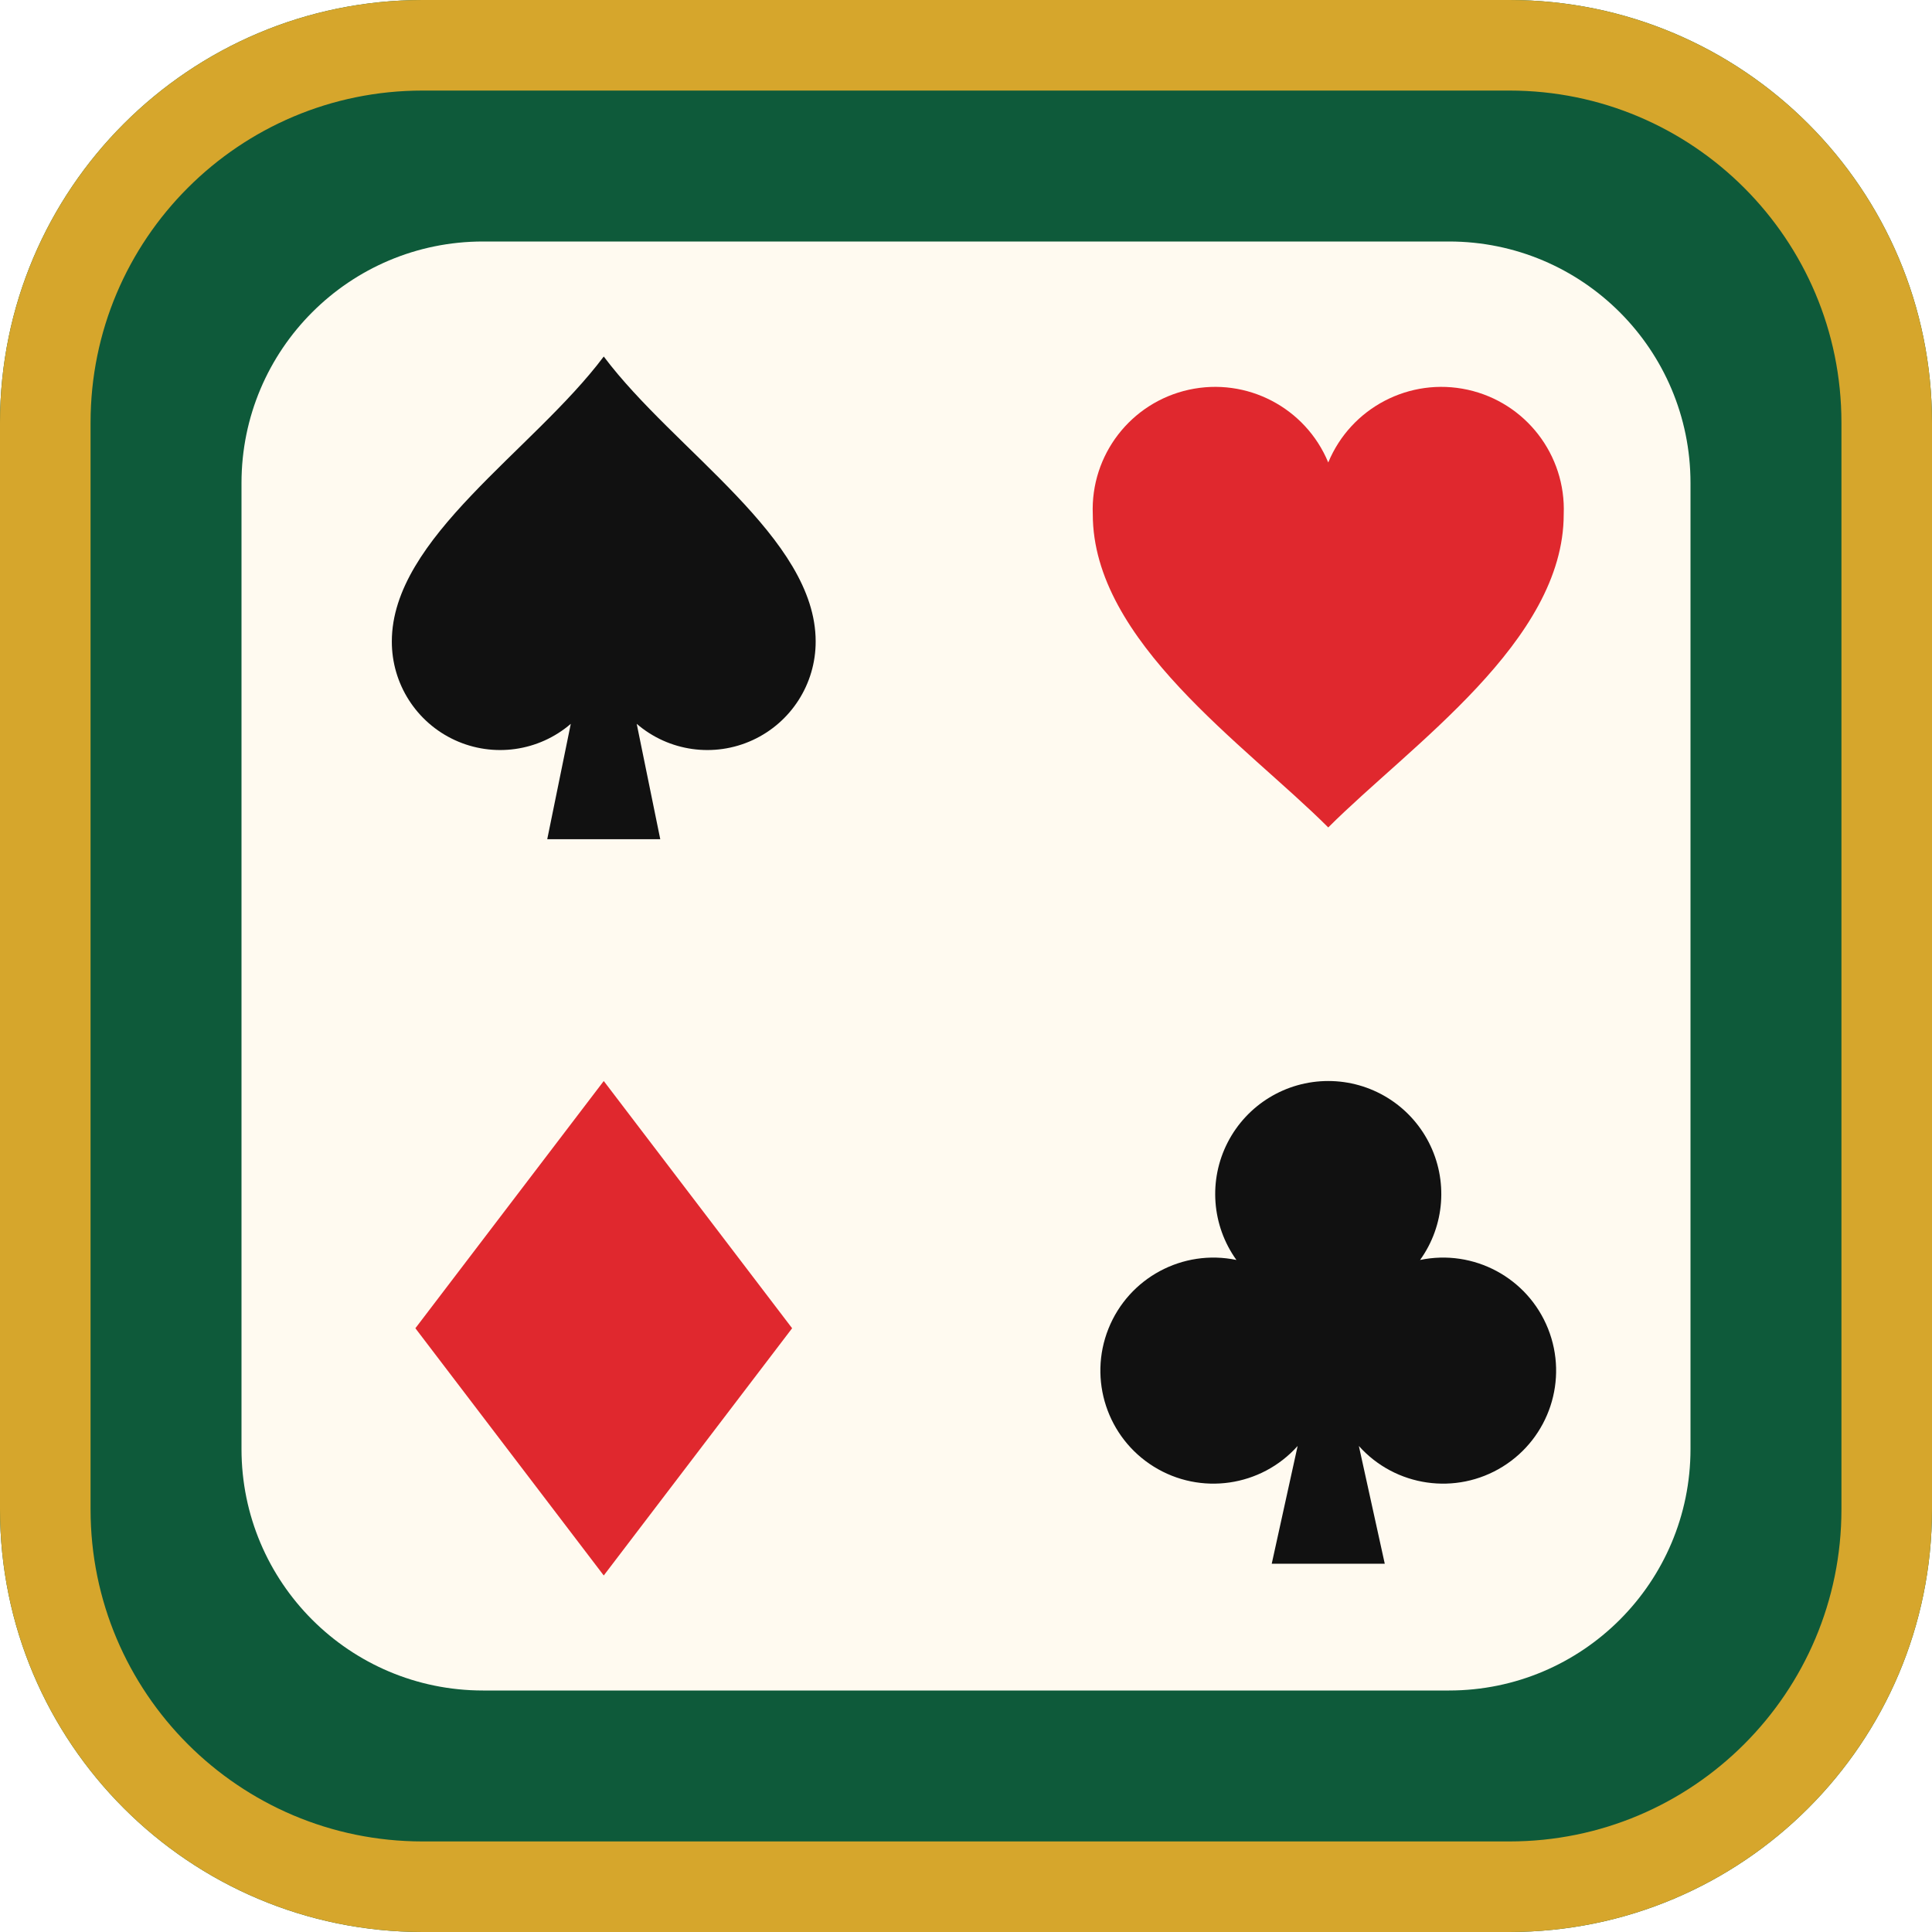
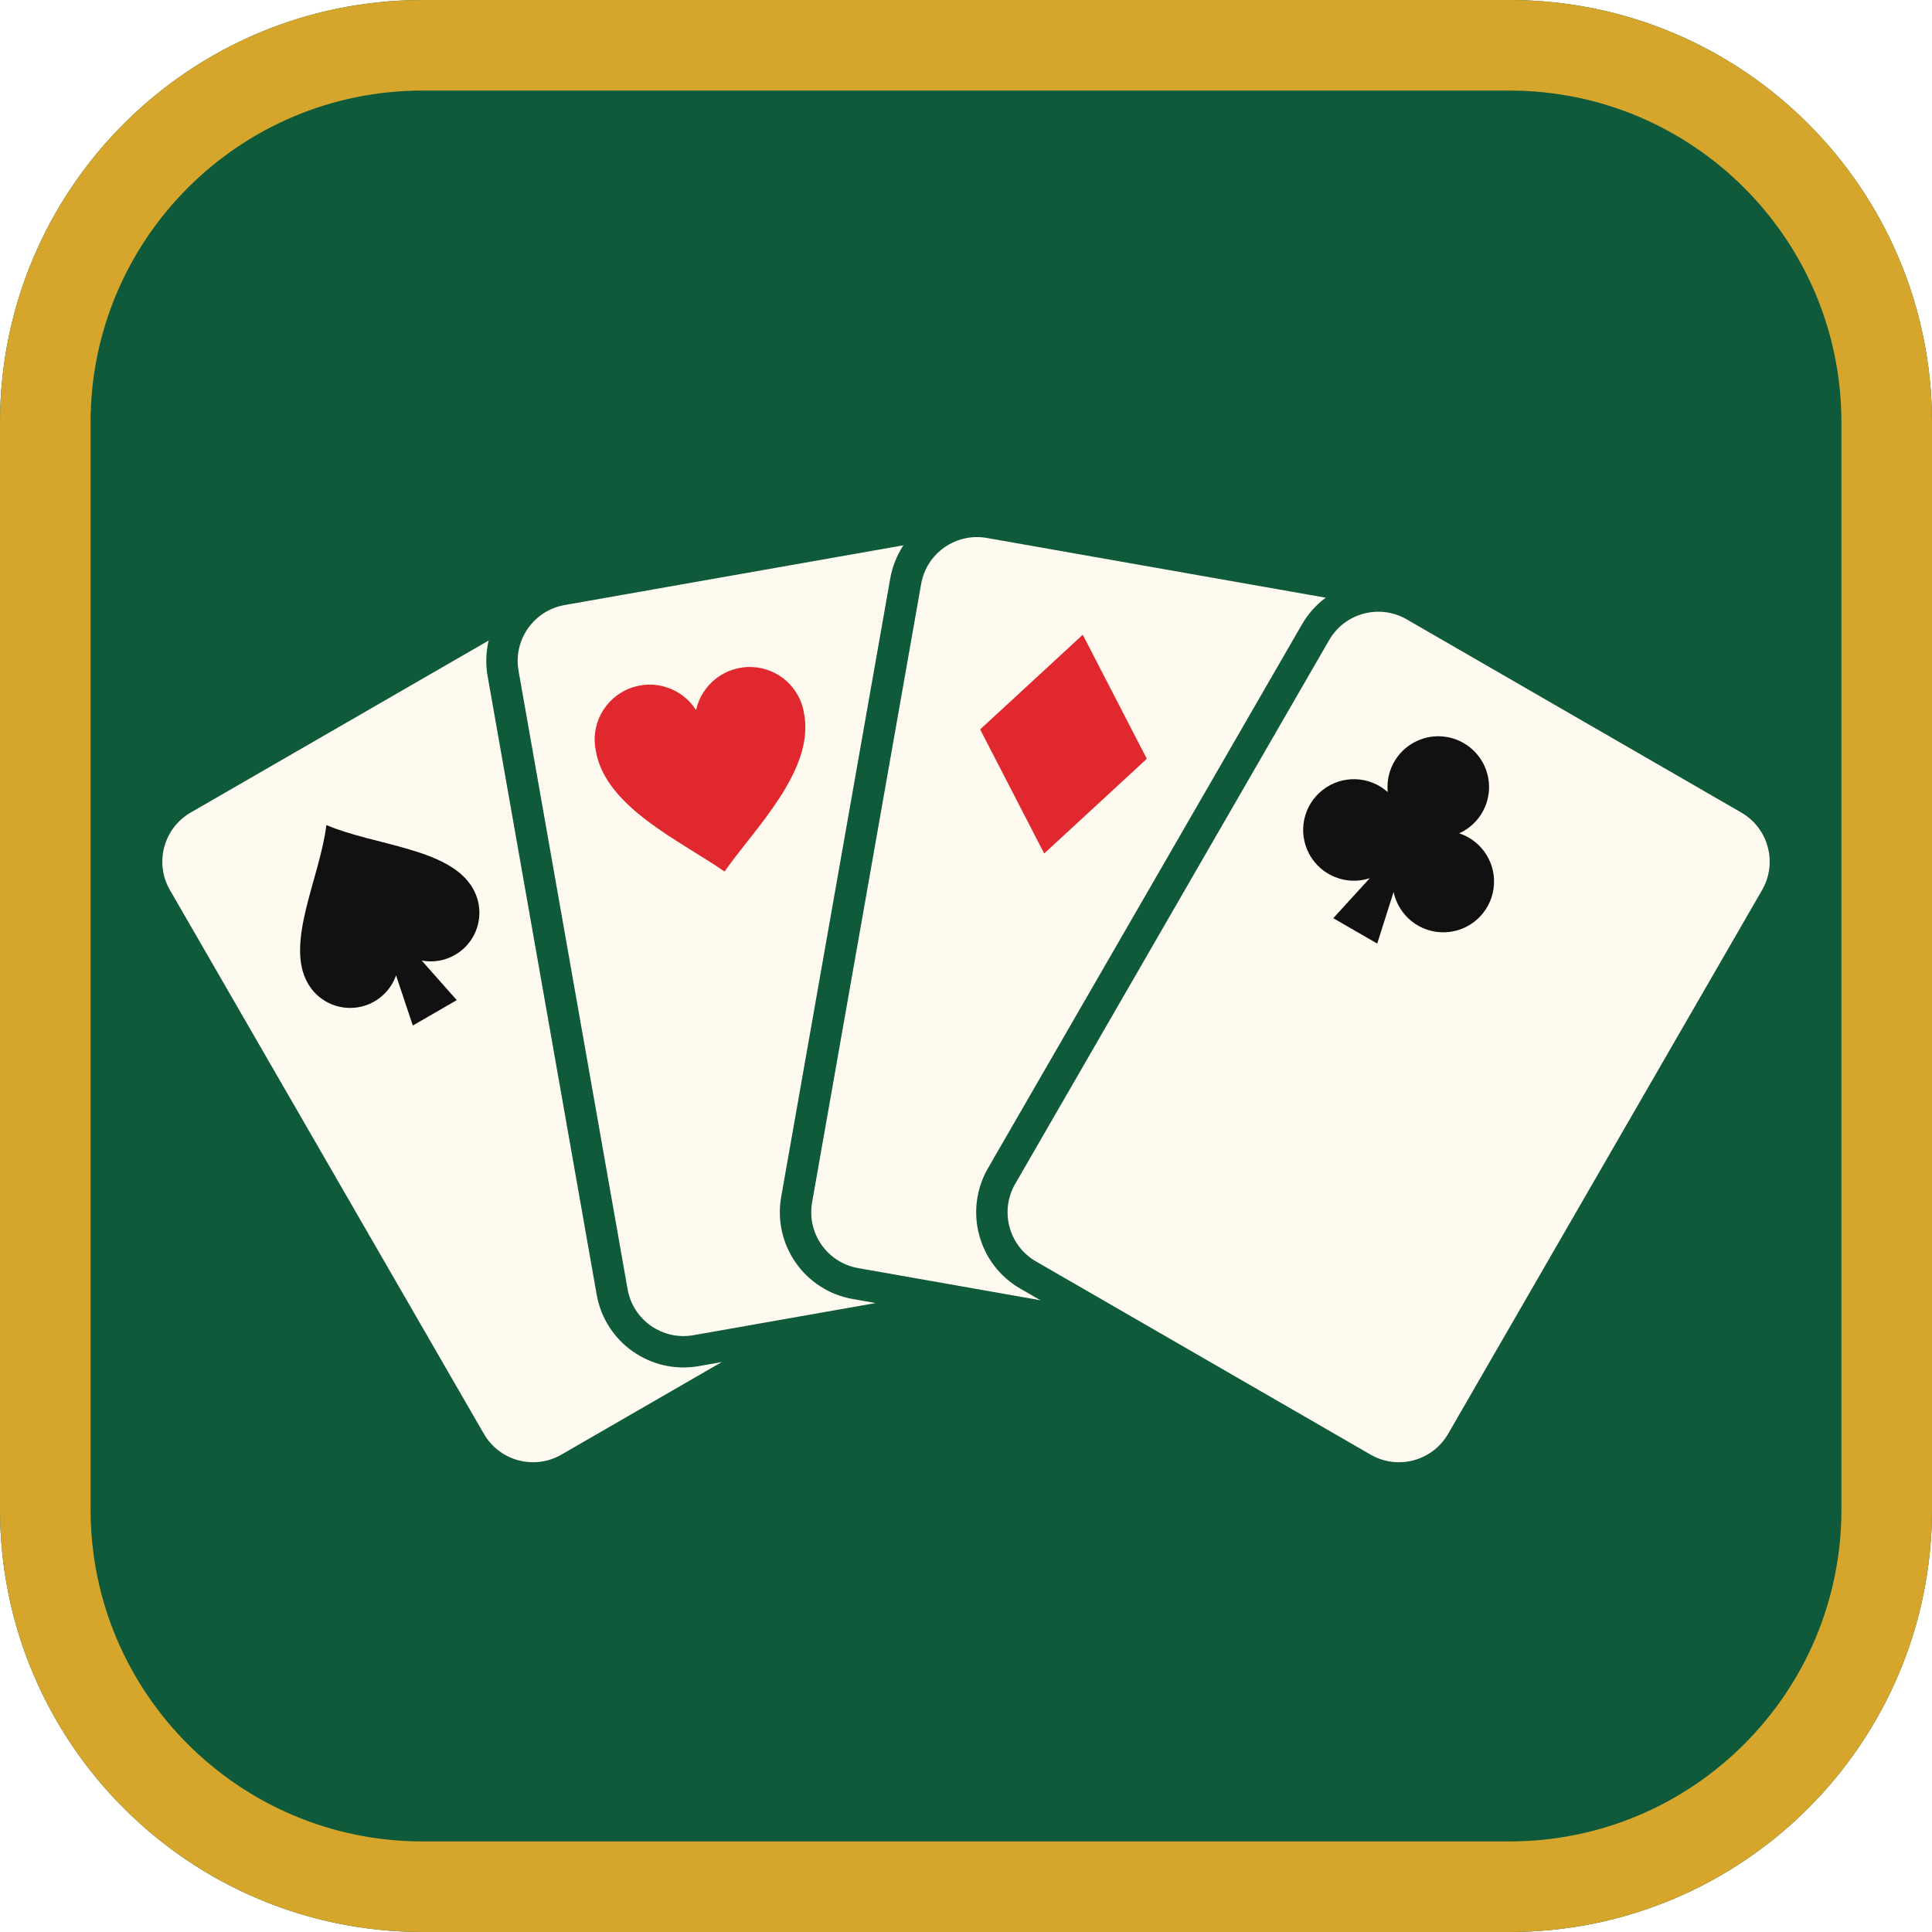
<svg xmlns="http://www.w3.org/2000/svg" viewBox="0 0 64 64">
  <rect width="64" height="64" rx="14" fill="#0e5a3a" />
  <rect x="1.5" y="1.5" width="61" height="61" rx="12.5" fill="none" stroke="#d6a62c" stroke-width="3" />
-   <rect x="8" y="8" width="48" height="48" rx="8" fill="#fffaf0" />
-   <path transform="translate(10.64 10.64) scale(0.78)" d="M12 1.5C9 5.5 3 9.2 3 13.6a4.6 4.6 0 0 0 7.6 3.5L9.6 22h4.8l-1-4.9A4.6 4.6 0 0 0 21 13.6c0-4.4-6-8.1-9-12.1z" fill="#111" />
-   <path transform="translate(34.64 10.64) scale(0.78)" d="M12 21.5C8.5 18 2 13.6 2 8.2A5.2 5.2 0 0 1 12 6a5.2 5.2 0 0 1 10 2.2c0 5.4-6.5 9.8-10 13.3z" fill="#e0282e" />
-   <path transform="translate(10.64 34.64) scale(0.78)" d="M12 1.5 20 12l-8 10.5L4 12z" fill="#e0282e" />
-   <path transform="translate(34.64 34.64) scale(0.78)" d="M12 1.5a4.8 4.8 0 0 0-3.9 7.6A4.8 4.8 0 1 0 10.7 17L9.6 22h4.8l-1.1-5a4.8 4.8 0 1 0 2.6-7.9A4.8 4.8 0 0 0 12 1.5z" fill="#111" />
+   <g transform="translate(32 33) scale(0.8) translate(-32 -30)">
+     <g transform="rotate(-30 32 62)">
+       <rect x="21" y="11" width="22" height="32" rx="3" fill="#fffaf0" stroke="#0e5a3a" stroke-width="1.3" />
+       <path transform="translate(23.35 14.25) scale(0.438)" d="M12 1.5C9 5.5 3 9.2 3 13.6a4.6 4.6 0 0 0 7.6 3.5L9.6 22h4.8l-1-4.9A4.6 4.6 0 0 0 21 13.6c0-4.4-6-8.1-9-12.1z" fill="#111" />
+     </g>
+     <g transform="rotate(-10 32 62)">
+       <rect x="21" y="11" width="22" height="32" rx="3" fill="#fffaf0" stroke="#0e5a3a" stroke-width="1.3" />
+       <path transform="translate(23.35 14.25) scale(0.438)" d="M12 21.5C8.5 18 2 13.6 2 8.2A5.2 5.2 0 0 1 12 6a5.2 5.2 0 0 1 10 2.2c0 5.4-6.5 9.8-10 13.3z" fill="#e0282e" />
+     </g>
+     <g transform="rotate(10 32 62)">
+       <rect x="21" y="11" width="22" height="32" rx="3" fill="#fffaf0" stroke="#0e5a3a" stroke-width="1.3" />
+       <path transform="translate(23.35 14.25) scale(0.438)" d="M12 1.5 20 12l-8 10.5L4 12z" fill="#e0282e" />
+     </g>
+     <g transform="rotate(30 32 62)">
+       <rect x="21" y="11" width="22" height="32" rx="3" fill="#fffaf0" stroke="#0e5a3a" stroke-width="1.3" />
+       <path transform="translate(23.35 14.25) scale(0.438)" d="M12 1.5a4.8 4.8 0 0 0-3.9 7.6A4.8 4.8 0 1 0 10.7 17L9.6 22h4.8l-1.1-5a4.8 4.8 0 1 0 2.6-7.9A4.8 4.8 0 0 0 12 1.5z" fill="#111" />
+     </g>
+   </g>
</svg>
